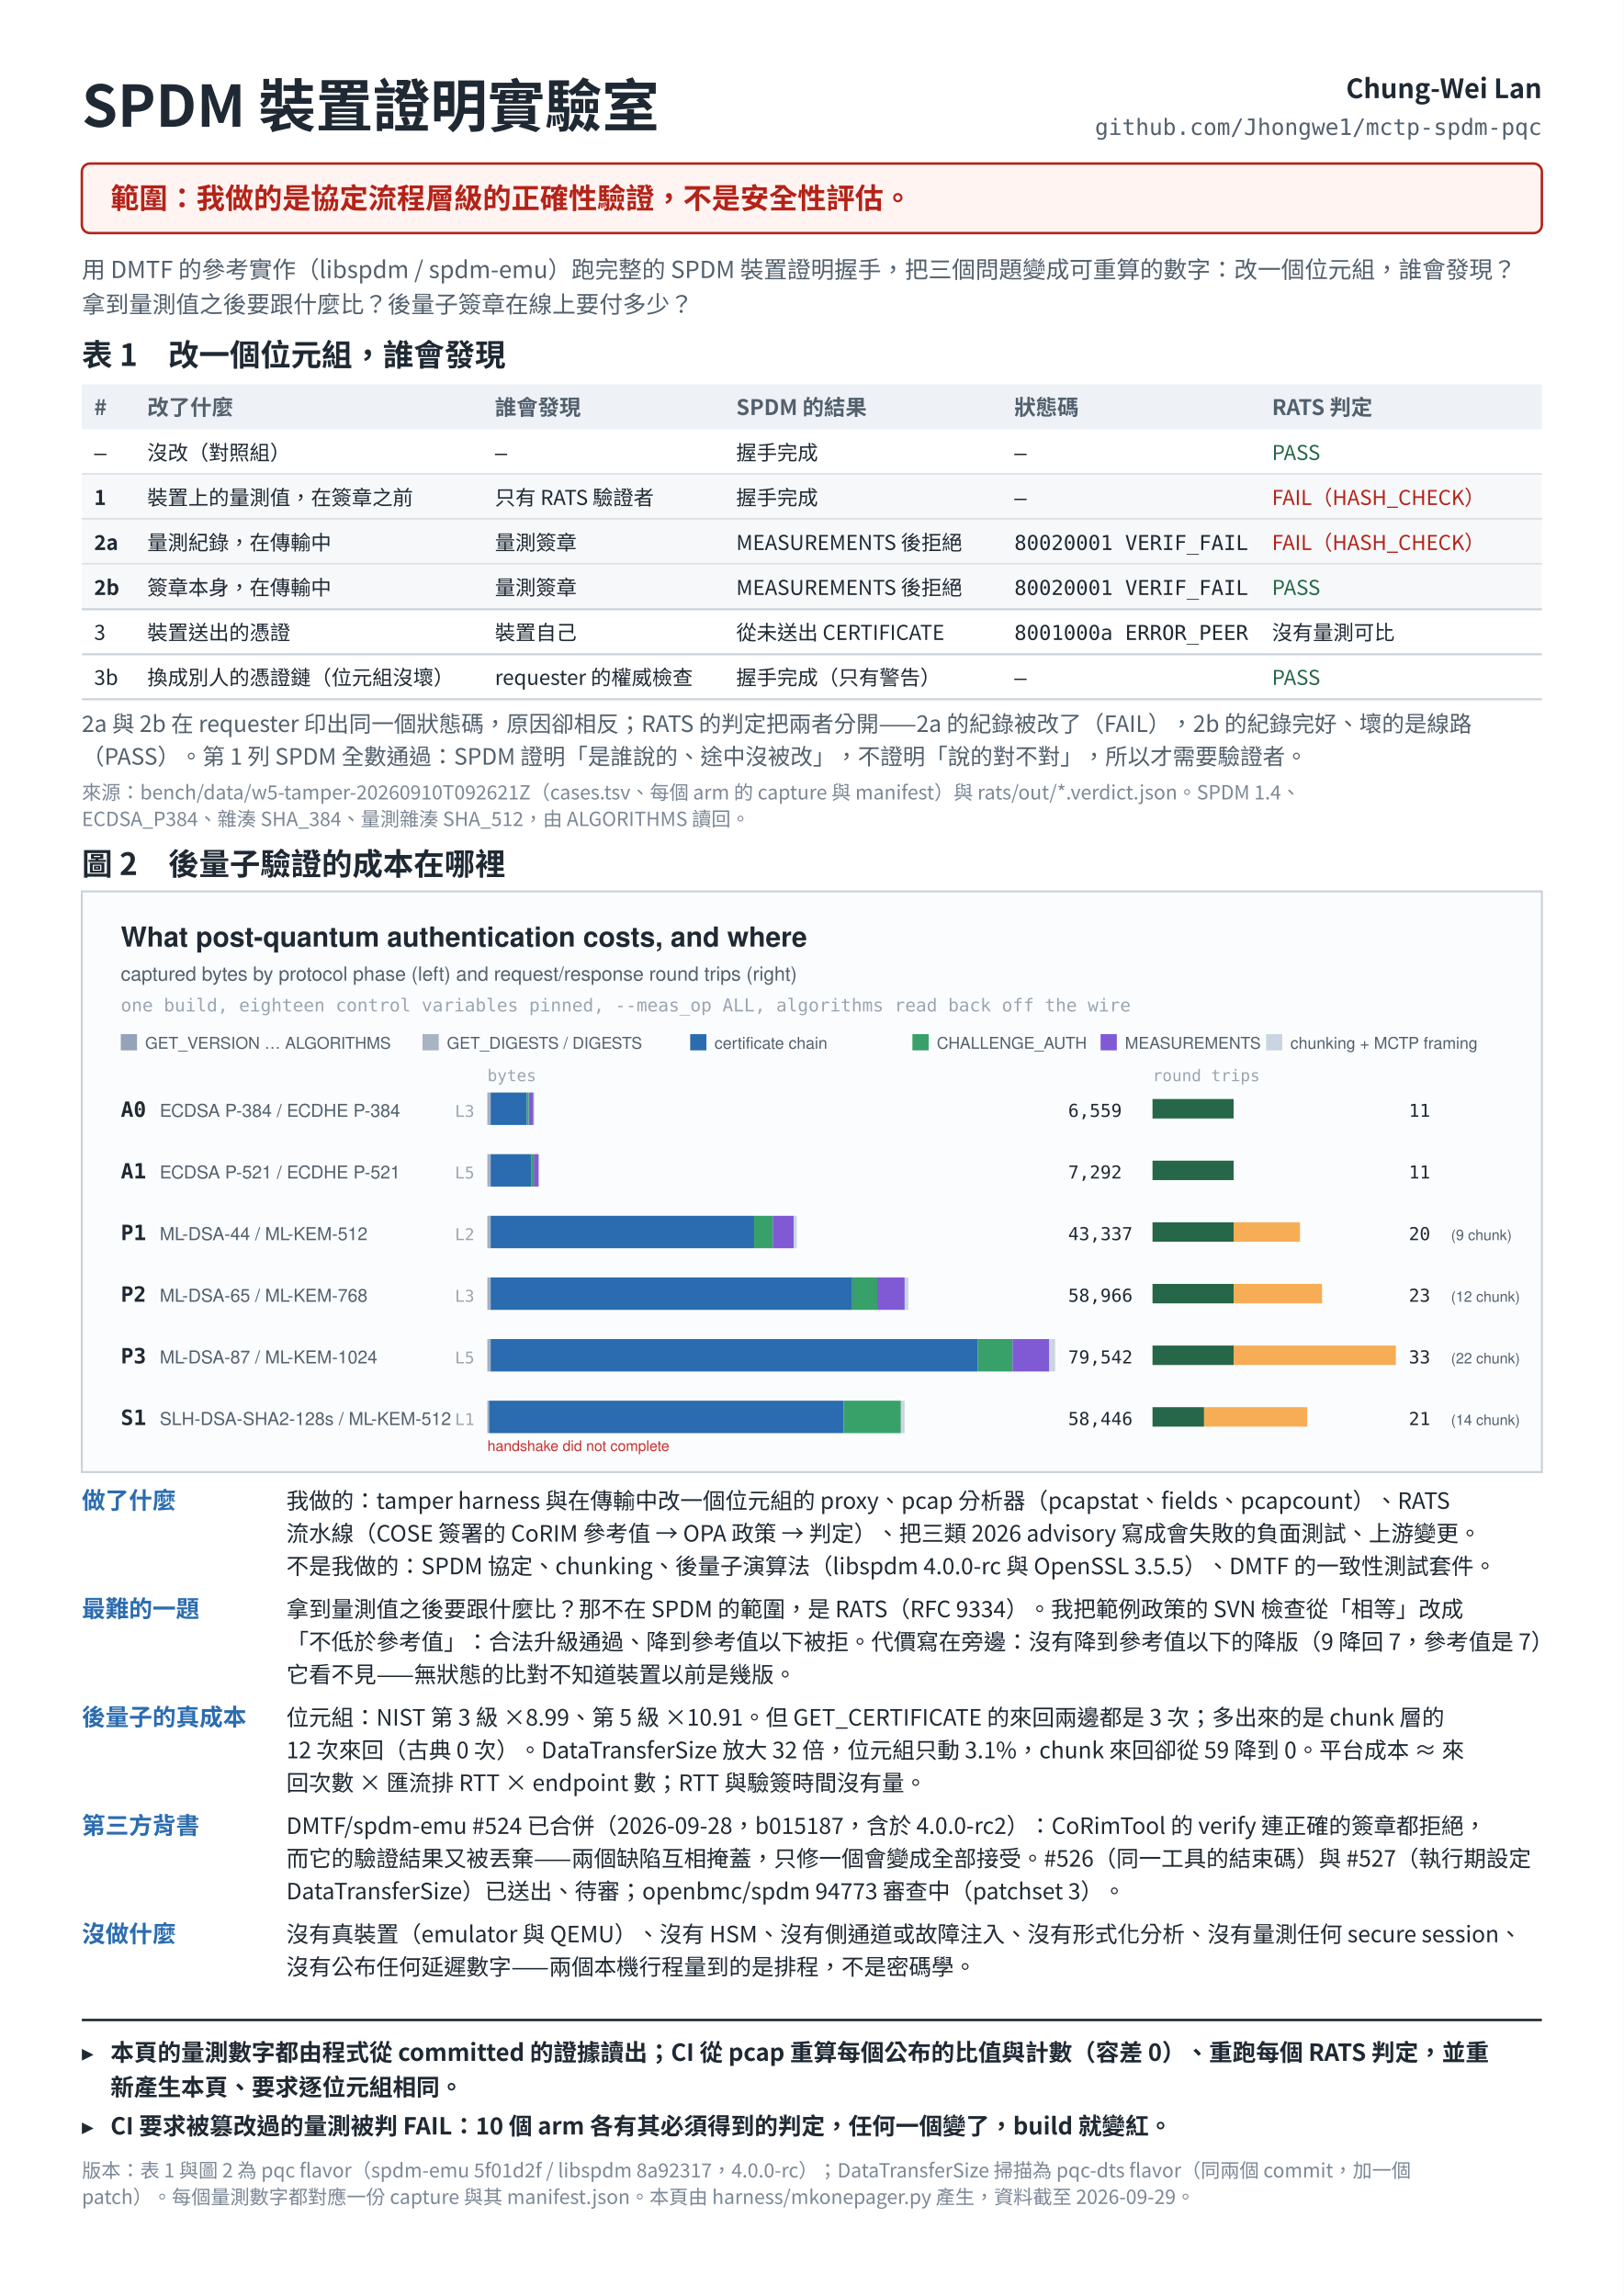
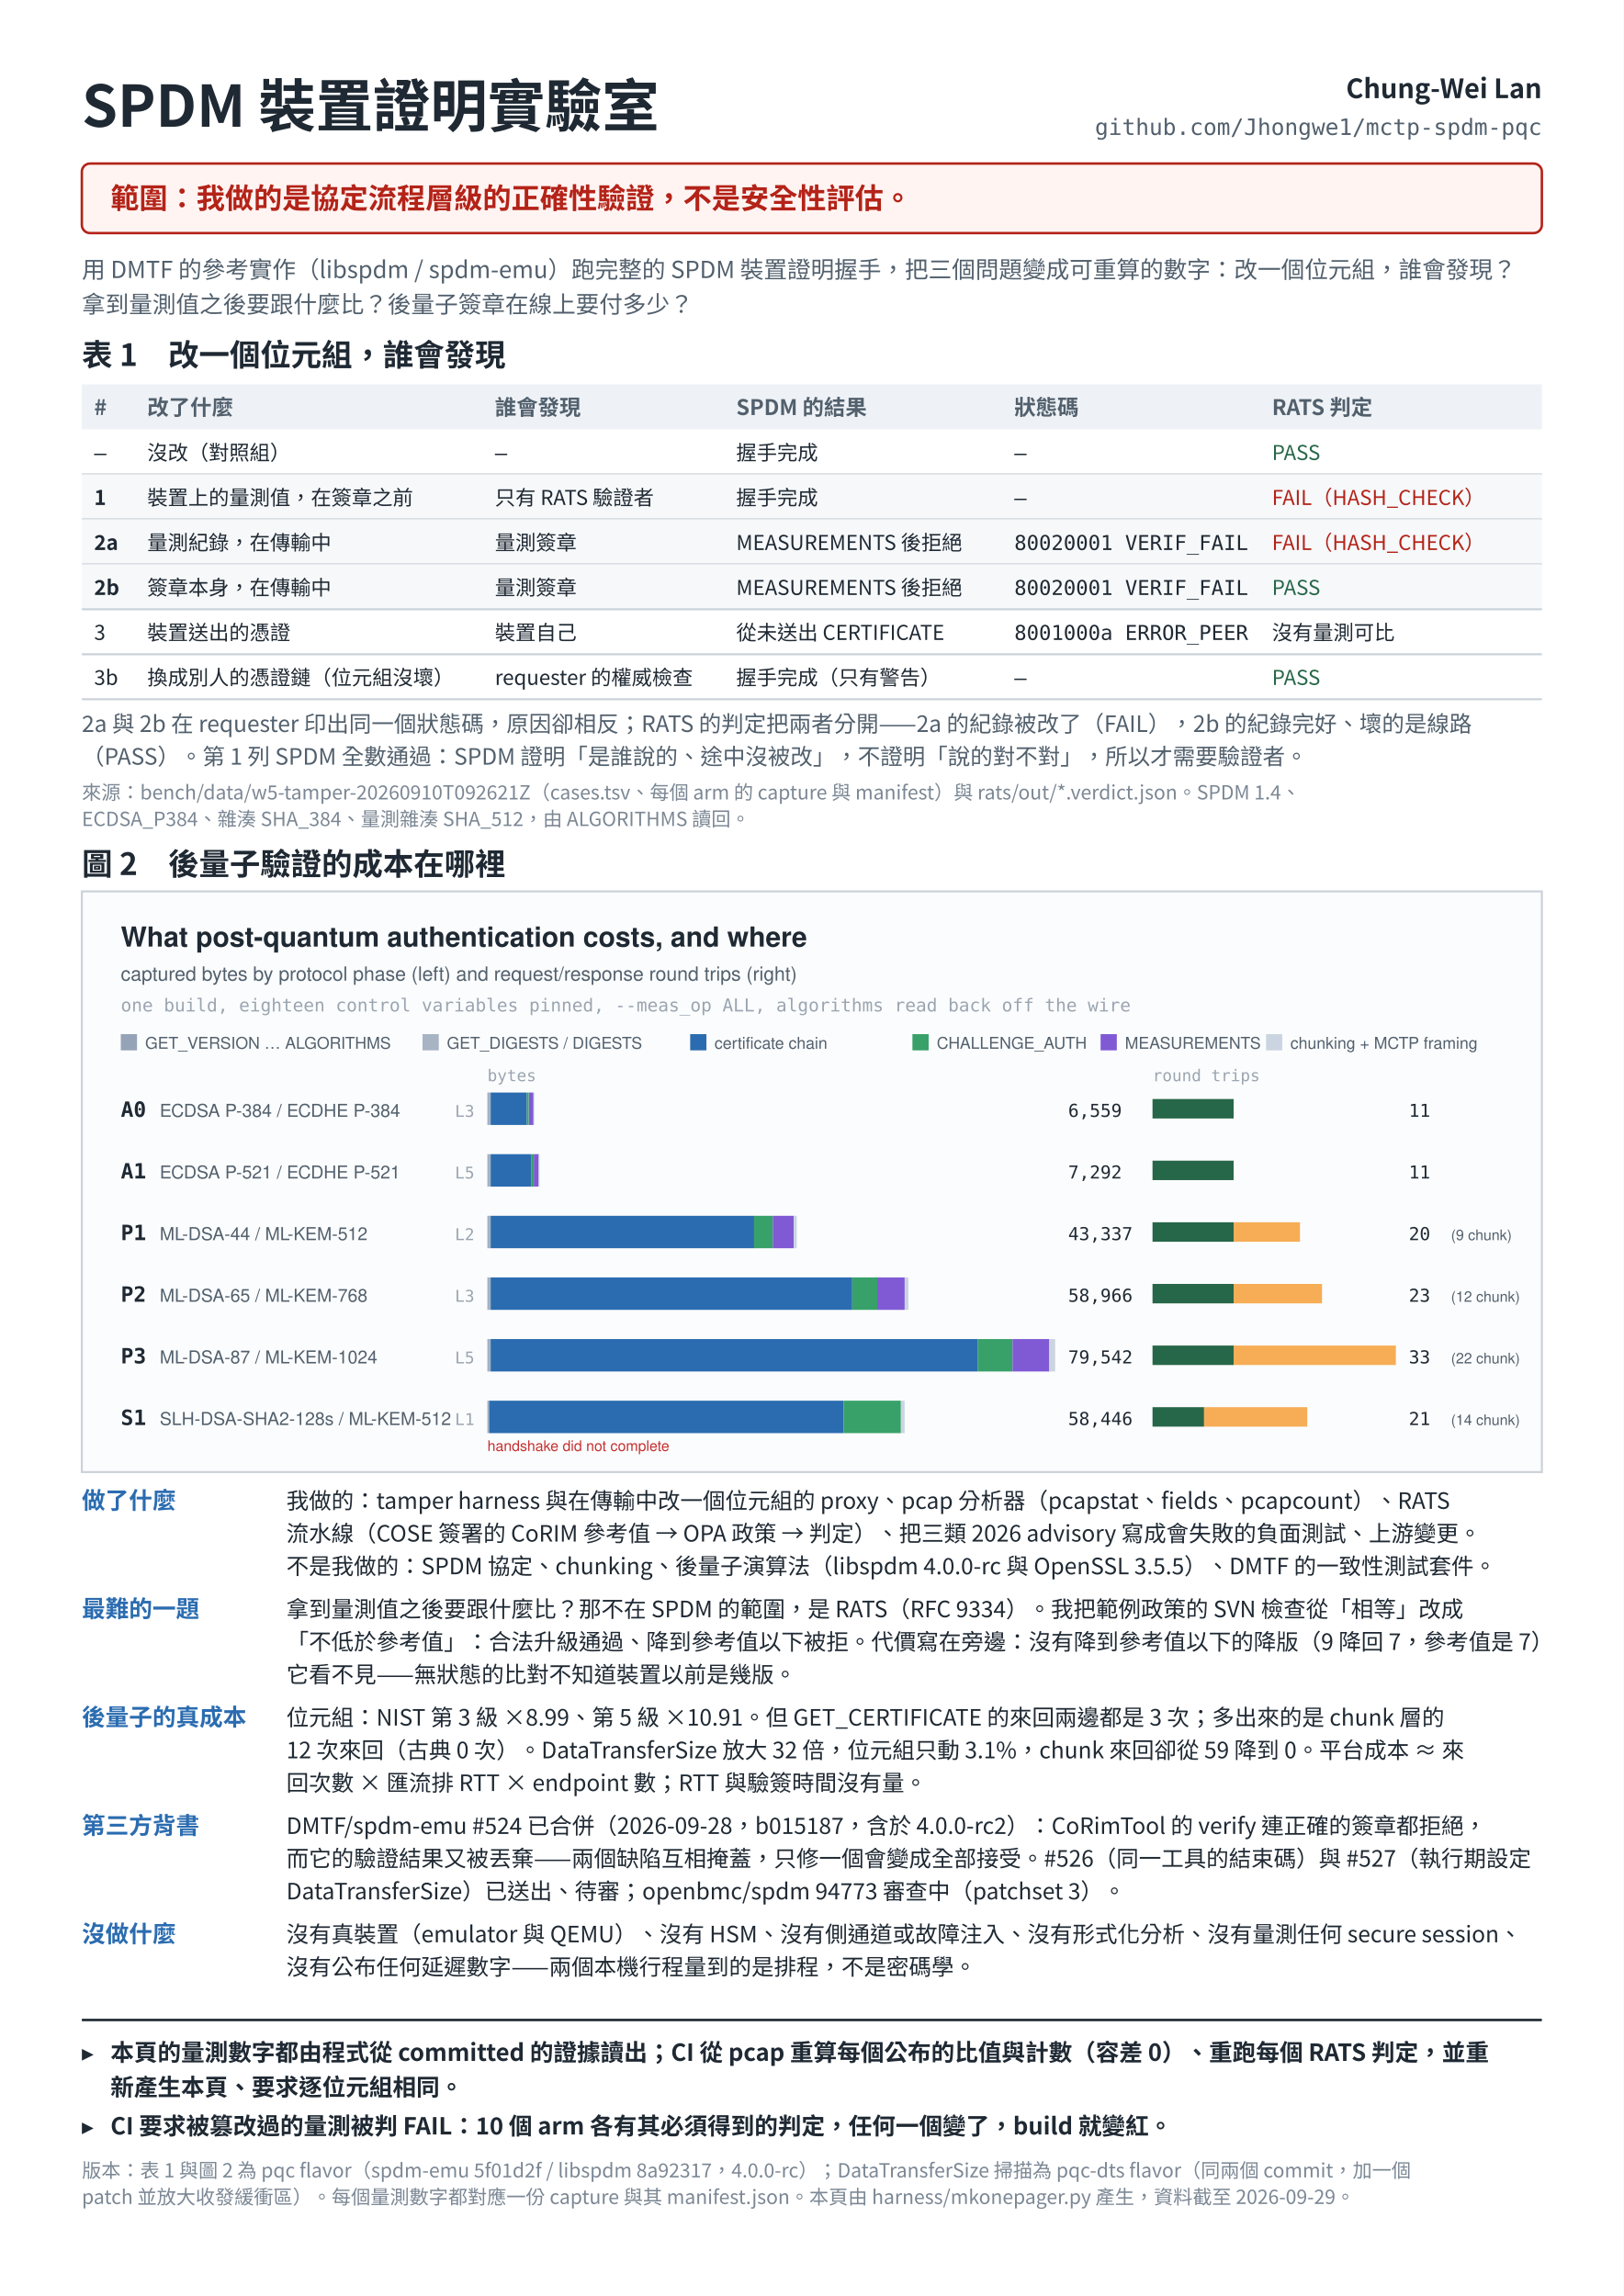
<svg xmlns="http://www.w3.org/2000/svg" width="210mm" height="297mm" viewBox="0 0 794 1123" role="img" aria-label="SPDM 裝置證明實驗室 一頁摘要">
  <rect width="794" height="1123" fill="#ffffff" />
  <text x="40" y="62" font-family="'Noto Sans TC','Microsoft JhengHei','PingFang TC','Noto Sans CJK TC','Source Han Sans TC','Heiti TC',sans-serif" font-size="28" font-weight="700" fill="#1f2933" text-anchor="start">SPDM 裝置證明實驗室</text>
  <text x="754" y="48" font-family="'Noto Sans TC','Microsoft JhengHei','PingFang TC','Noto Sans CJK TC','Source Han Sans TC','Heiti TC',sans-serif" font-size="13" font-weight="600" fill="#1f2933" text-anchor="end">Chung-Wei Lan</text>
  <text x="754" y="66" font-family="Consolas,Menlo,'DejaVu Sans Mono',monospace" font-size="11" font-weight="normal" fill="#52606d" text-anchor="end">github.com/Jhongwe1/mctp-spdm-pqc</text>
  <rect x="40" y="80" width="714" height="34" rx="4" fill="#fff4f2" stroke="#b42318" stroke-width="1.2" />
  <text x="54" y="102" font-family="'Noto Sans TC','Microsoft JhengHei','PingFang TC','Noto Sans CJK TC','Source Han Sans TC','Heiti TC',sans-serif" font-size="14" font-weight="700" fill="#b42318" text-anchor="start">範圍：我做的是協定流程層級的正確性驗證，不是安全性評估。</text>
  <text x="40" y="136" font-family="'Noto Sans TC','Microsoft JhengHei','PingFang TC','Noto Sans CJK TC','Source Han Sans TC','Heiti TC',sans-serif" font-size="11.5" font-weight="normal" fill="#52606d" text-anchor="start">用 DMTF 的參考實作（libspdm / spdm-emu）跑完整的 SPDM 裝置證明握手，把三個問題變成可重算的數字：改一個位元組，誰會發現？</text>
  <text x="40" y="153" font-family="'Noto Sans TC','Microsoft JhengHei','PingFang TC','Noto Sans CJK TC','Source Han Sans TC','Heiti TC',sans-serif" font-size="11.5" font-weight="normal" fill="#52606d" text-anchor="start">拿到量測值之後要跟什麼比？後量子簽章在線上要付多少？</text>
  <text x="40" y="179" font-family="'Noto Sans TC','Microsoft JhengHei','PingFang TC','Noto Sans CJK TC','Source Han Sans TC','Heiti TC',sans-serif" font-size="15" font-weight="700" fill="#1f2933" text-anchor="start">表 1　改一個位元組，誰會發現</text>
  <rect x="40" y="188" width="714" height="22" fill="#eef2f6" />
  <text x="46" y="203" font-family="'Noto Sans TC','Microsoft JhengHei','PingFang TC','Noto Sans CJK TC','Source Han Sans TC','Heiti TC',sans-serif" font-size="10.5" font-weight="700" fill="#52606d" text-anchor="start">#</text>
  <text x="72" y="203" font-family="'Noto Sans TC','Microsoft JhengHei','PingFang TC','Noto Sans CJK TC','Source Han Sans TC','Heiti TC',sans-serif" font-size="10.5" font-weight="700" fill="#52606d" text-anchor="start">改了什麼</text>
  <text x="242" y="203" font-family="'Noto Sans TC','Microsoft JhengHei','PingFang TC','Noto Sans CJK TC','Source Han Sans TC','Heiti TC',sans-serif" font-size="10.5" font-weight="700" fill="#52606d" text-anchor="start">誰會發現</text>
  <text x="360" y="203" font-family="'Noto Sans TC','Microsoft JhengHei','PingFang TC','Noto Sans CJK TC','Source Han Sans TC','Heiti TC',sans-serif" font-size="10.5" font-weight="700" fill="#52606d" text-anchor="start">SPDM 的結果</text>
  <text x="496" y="203" font-family="'Noto Sans TC','Microsoft JhengHei','PingFang TC','Noto Sans CJK TC','Source Han Sans TC','Heiti TC',sans-serif" font-size="10.5" font-weight="700" fill="#52606d" text-anchor="start">狀態碼</text>
  <text x="622" y="203" font-family="'Noto Sans TC','Microsoft JhengHei','PingFang TC','Noto Sans CJK TC','Source Han Sans TC','Heiti TC',sans-serif" font-size="10.5" font-weight="700" fill="#52606d" text-anchor="start">RATS 判定</text>
  <text x="46" y="225" font-family="Consolas,Menlo,'DejaVu Sans Mono',monospace" font-size="10" font-weight="normal" fill="#1f2933" text-anchor="start">—</text>
  <text x="72" y="225" font-family="'Noto Sans TC','Microsoft JhengHei','PingFang TC','Noto Sans CJK TC','Source Han Sans TC','Heiti TC',sans-serif" font-size="10" font-weight="normal" fill="#1f2933" text-anchor="start">沒改（對照組）</text>
  <text x="242" y="225" font-family="Consolas,Menlo,'DejaVu Sans Mono',monospace" font-size="10" font-weight="normal" fill="#1f2933" text-anchor="start">—</text>
  <text x="360" y="225" font-family="'Noto Sans TC','Microsoft JhengHei','PingFang TC','Noto Sans CJK TC','Source Han Sans TC','Heiti TC',sans-serif" font-size="10" font-weight="normal" fill="#1f2933" text-anchor="start">握手完成</text>
  <text x="496" y="225" font-family="Consolas,Menlo,'DejaVu Sans Mono',monospace" font-size="10" font-weight="normal" fill="#1f2933" text-anchor="start">—</text>
  <text x="622" y="225" font-family="'Noto Sans TC','Microsoft JhengHei','PingFang TC','Noto Sans CJK TC','Source Han Sans TC','Heiti TC',sans-serif" font-size="10" font-weight="normal" fill="#276749" text-anchor="start">PASS</text>
  <line x1="40" y1="232" x2="754" y2="232" stroke="#cbd2d9" />
  <rect x="40" y="232" width="714" height="22" fill="#f6f8fa" />
  <text x="46" y="247" font-family="'Noto Sans TC','Microsoft JhengHei','PingFang TC','Noto Sans CJK TC','Source Han Sans TC','Heiti TC',sans-serif" font-size="10" font-weight="600" fill="#1f2933" text-anchor="start">1</text>
  <text x="72" y="247" font-family="'Noto Sans TC','Microsoft JhengHei','PingFang TC','Noto Sans CJK TC','Source Han Sans TC','Heiti TC',sans-serif" font-size="10" font-weight="normal" fill="#1f2933" text-anchor="start">裝置上的量測值，在簽章之前</text>
  <text x="242" y="247" font-family="'Noto Sans TC','Microsoft JhengHei','PingFang TC','Noto Sans CJK TC','Source Han Sans TC','Heiti TC',sans-serif" font-size="10" font-weight="normal" fill="#1f2933" text-anchor="start">只有 RATS 驗證者</text>
  <text x="360" y="247" font-family="'Noto Sans TC','Microsoft JhengHei','PingFang TC','Noto Sans CJK TC','Source Han Sans TC','Heiti TC',sans-serif" font-size="10" font-weight="normal" fill="#1f2933" text-anchor="start">握手完成</text>
  <text x="496" y="247" font-family="Consolas,Menlo,'DejaVu Sans Mono',monospace" font-size="10" font-weight="normal" fill="#1f2933" text-anchor="start">—</text>
  <text x="622" y="247" font-family="'Noto Sans TC','Microsoft JhengHei','PingFang TC','Noto Sans CJK TC','Source Han Sans TC','Heiti TC',sans-serif" font-size="10" font-weight="normal" fill="#b42318" text-anchor="start">FAIL（HASH_CHECK）</text>
  <line x1="40" y1="254" x2="754" y2="254" stroke="#cbd2d9" />
  <rect x="40" y="254" width="714" height="22" fill="#f6f8fa" />
  <text x="46" y="269" font-family="'Noto Sans TC','Microsoft JhengHei','PingFang TC','Noto Sans CJK TC','Source Han Sans TC','Heiti TC',sans-serif" font-size="10" font-weight="600" fill="#1f2933" text-anchor="start">2a</text>
  <text x="72" y="269" font-family="'Noto Sans TC','Microsoft JhengHei','PingFang TC','Noto Sans CJK TC','Source Han Sans TC','Heiti TC',sans-serif" font-size="10" font-weight="normal" fill="#1f2933" text-anchor="start">量測紀錄，在傳輸中</text>
  <text x="242" y="269" font-family="'Noto Sans TC','Microsoft JhengHei','PingFang TC','Noto Sans CJK TC','Source Han Sans TC','Heiti TC',sans-serif" font-size="10" font-weight="normal" fill="#1f2933" text-anchor="start">量測簽章</text>
  <text x="360" y="269" font-family="'Noto Sans TC','Microsoft JhengHei','PingFang TC','Noto Sans CJK TC','Source Han Sans TC','Heiti TC',sans-serif" font-size="10" font-weight="normal" fill="#1f2933" text-anchor="start">MEASUREMENTS 後拒絕</text>
  <text x="496" y="269" font-family="Consolas,Menlo,'DejaVu Sans Mono',monospace" font-size="10" font-weight="normal" fill="#1f2933" text-anchor="start">80020001 VERIF_FAIL</text>
  <text x="622" y="269" font-family="'Noto Sans TC','Microsoft JhengHei','PingFang TC','Noto Sans CJK TC','Source Han Sans TC','Heiti TC',sans-serif" font-size="10" font-weight="normal" fill="#b42318" text-anchor="start">FAIL（HASH_CHECK）</text>
  <line x1="40" y1="276" x2="754" y2="276" stroke="#cbd2d9" />
  <rect x="40" y="276" width="714" height="22" fill="#f6f8fa" />
  <text x="46" y="291" font-family="'Noto Sans TC','Microsoft JhengHei','PingFang TC','Noto Sans CJK TC','Source Han Sans TC','Heiti TC',sans-serif" font-size="10" font-weight="600" fill="#1f2933" text-anchor="start">2b</text>
  <text x="72" y="291" font-family="'Noto Sans TC','Microsoft JhengHei','PingFang TC','Noto Sans CJK TC','Source Han Sans TC','Heiti TC',sans-serif" font-size="10" font-weight="normal" fill="#1f2933" text-anchor="start">簽章本身，在傳輸中</text>
  <text x="242" y="291" font-family="'Noto Sans TC','Microsoft JhengHei','PingFang TC','Noto Sans CJK TC','Source Han Sans TC','Heiti TC',sans-serif" font-size="10" font-weight="normal" fill="#1f2933" text-anchor="start">量測簽章</text>
  <text x="360" y="291" font-family="'Noto Sans TC','Microsoft JhengHei','PingFang TC','Noto Sans CJK TC','Source Han Sans TC','Heiti TC',sans-serif" font-size="10" font-weight="normal" fill="#1f2933" text-anchor="start">MEASUREMENTS 後拒絕</text>
  <text x="496" y="291" font-family="Consolas,Menlo,'DejaVu Sans Mono',monospace" font-size="10" font-weight="normal" fill="#1f2933" text-anchor="start">80020001 VERIF_FAIL</text>
  <text x="622" y="291" font-family="'Noto Sans TC','Microsoft JhengHei','PingFang TC','Noto Sans CJK TC','Source Han Sans TC','Heiti TC',sans-serif" font-size="10" font-weight="normal" fill="#276749" text-anchor="start">PASS</text>
  <line x1="40" y1="298" x2="754" y2="298" stroke="#cbd2d9" />
  <text x="46" y="313" font-family="'Noto Sans TC','Microsoft JhengHei','PingFang TC','Noto Sans CJK TC','Source Han Sans TC','Heiti TC',sans-serif" font-size="10" font-weight="normal" fill="#1f2933" text-anchor="start">3</text>
  <text x="72" y="313" font-family="'Noto Sans TC','Microsoft JhengHei','PingFang TC','Noto Sans CJK TC','Source Han Sans TC','Heiti TC',sans-serif" font-size="10" font-weight="normal" fill="#1f2933" text-anchor="start">裝置送出的憑證</text>
  <text x="242" y="313" font-family="'Noto Sans TC','Microsoft JhengHei','PingFang TC','Noto Sans CJK TC','Source Han Sans TC','Heiti TC',sans-serif" font-size="10" font-weight="normal" fill="#1f2933" text-anchor="start">裝置自己</text>
  <text x="360" y="313" font-family="'Noto Sans TC','Microsoft JhengHei','PingFang TC','Noto Sans CJK TC','Source Han Sans TC','Heiti TC',sans-serif" font-size="10" font-weight="normal" fill="#1f2933" text-anchor="start">從未送出 CERTIFICATE</text>
  <text x="496" y="313" font-family="Consolas,Menlo,'DejaVu Sans Mono',monospace" font-size="10" font-weight="normal" fill="#1f2933" text-anchor="start">8001000a ERROR_PEER</text>
  <text x="622" y="313" font-family="'Noto Sans TC','Microsoft JhengHei','PingFang TC','Noto Sans CJK TC','Source Han Sans TC','Heiti TC',sans-serif" font-size="10" font-weight="normal" fill="#1f2933" text-anchor="start">沒有量測可比</text>
  <line x1="40" y1="320" x2="754" y2="320" stroke="#cbd2d9" />
  <text x="46" y="335" font-family="'Noto Sans TC','Microsoft JhengHei','PingFang TC','Noto Sans CJK TC','Source Han Sans TC','Heiti TC',sans-serif" font-size="10" font-weight="normal" fill="#1f2933" text-anchor="start">3b</text>
  <text x="72" y="335" font-family="'Noto Sans TC','Microsoft JhengHei','PingFang TC','Noto Sans CJK TC','Source Han Sans TC','Heiti TC',sans-serif" font-size="10" font-weight="normal" fill="#1f2933" text-anchor="start">換成別人的憑證鏈（位元組沒壞）</text>
  <text x="242" y="335" font-family="'Noto Sans TC','Microsoft JhengHei','PingFang TC','Noto Sans CJK TC','Source Han Sans TC','Heiti TC',sans-serif" font-size="10" font-weight="normal" fill="#1f2933" text-anchor="start">requester 的權威檢查</text>
  <text x="360" y="335" font-family="'Noto Sans TC','Microsoft JhengHei','PingFang TC','Noto Sans CJK TC','Source Han Sans TC','Heiti TC',sans-serif" font-size="10" font-weight="normal" fill="#1f2933" text-anchor="start">握手完成（只有警告）</text>
  <text x="496" y="335" font-family="Consolas,Menlo,'DejaVu Sans Mono',monospace" font-size="10" font-weight="normal" fill="#1f2933" text-anchor="start">—</text>
  <text x="622" y="335" font-family="'Noto Sans TC','Microsoft JhengHei','PingFang TC','Noto Sans CJK TC','Source Han Sans TC','Heiti TC',sans-serif" font-size="10" font-weight="normal" fill="#276749" text-anchor="start">PASS</text>
  <line x1="40" y1="342" x2="754" y2="342" stroke="#cbd2d9" />
  <text x="40" y="358" font-family="'Noto Sans TC','Microsoft JhengHei','PingFang TC','Noto Sans CJK TC','Source Han Sans TC','Heiti TC',sans-serif" font-size="11" font-weight="normal" fill="#52606d" text-anchor="start">2a 與 2b 在 requester 印出同一個狀態碼，原因卻相反；RATS 的判定把兩者分開——2a 的紀錄被改了（FAIL），2b 的紀錄完好、壞的是線路</text>
  <text x="40" y="374" font-family="'Noto Sans TC','Microsoft JhengHei','PingFang TC','Noto Sans CJK TC','Source Han Sans TC','Heiti TC',sans-serif" font-size="11" font-weight="normal" fill="#52606d" text-anchor="start">（PASS）。第 1 列 SPDM 全數通過：SPDM 證明「是誰說的、途中沒被改」，不證明「說的對不對」，所以才需要驗證者。</text>
  <text x="40" y="391" font-family="'Noto Sans TC','Microsoft JhengHei','PingFang TC','Noto Sans CJK TC','Source Han Sans TC','Heiti TC',sans-serif" font-size="9.5" font-weight="normal" fill="#7b8794" text-anchor="start">來源：bench/data/w5-tamper-20260910T092621Z（cases.tsv、每個 arm 的 capture 與 manifest）與 rats/out/*.verdict.json。SPDM 1.4、</text>
  <text x="40" y="404" font-family="'Noto Sans TC','Microsoft JhengHei','PingFang TC','Noto Sans CJK TC','Source Han Sans TC','Heiti TC',sans-serif" font-size="9.5" font-weight="normal" fill="#7b8794" text-anchor="start">ECDSA_P384、雜湊 SHA_384、量測雜湊 SHA_512，由 ALGORITHMS 讀回。</text>
  <text x="40" y="428" font-family="'Noto Sans TC','Microsoft JhengHei','PingFang TC','Noto Sans CJK TC','Source Han Sans TC','Heiti TC',sans-serif" font-size="15" font-weight="700" fill="#1f2933" text-anchor="start">圖 2　後量子驗證的成本在哪裡</text>
  <svg x="40" y="436" width="714" height="284" viewBox="0 0 900 358">
    <rect width="900" height="500" fill="#fbfcfd" />
    <text x="24" y="34" font-family="system-ui, -apple-system, Segoe UI, Helvetica, Arial, sans-serif" font-size="17" font-weight="600" fill="#1f2933" text-anchor="start">What post-quantum authentication costs, and where</text>
    <text x="24" y="55" font-family="system-ui, -apple-system, Segoe UI, Helvetica, Arial, sans-serif" font-size="12" font-weight="normal" fill="#52606d" text-anchor="start">captured bytes by protocol phase (left) and request/response round trips (right)</text>
    <text x="24" y="74" font-family="ui-monospace, SFMono-Regular, Menlo, Consolas, monospace" font-size="11" font-weight="normal" fill="#9aa5b1" text-anchor="start">one build, eighteen control variables pinned, --meas_op ALL, algorithms read back off the wire</text>
    <rect x="24" y="88" width="10" height="10" fill="#94a3b8" />
    <text x="39" y="97" font-family="system-ui, -apple-system, Segoe UI, Helvetica, Arial, sans-serif" font-size="10" font-weight="normal" fill="#52606d" text-anchor="start">GET_VERSION … ALGORITHMS</text>
    <rect x="210" y="88" width="10" height="10" fill="#a8b3c4" />
    <text x="225" y="97" font-family="system-ui, -apple-system, Segoe UI, Helvetica, Arial, sans-serif" font-size="10" font-weight="normal" fill="#52606d" text-anchor="start">GET_DIGESTS / DIGESTS</text>
    <rect x="375" y="88" width="10" height="10" fill="#2b6cb0" />
    <text x="390" y="97" font-family="system-ui, -apple-system, Segoe UI, Helvetica, Arial, sans-serif" font-size="10" font-weight="normal" fill="#52606d" text-anchor="start">certificate chain</text>
    <rect x="512" y="88" width="10" height="10" fill="#38a169" />
    <text x="527" y="97" font-family="system-ui, -apple-system, Segoe UI, Helvetica, Arial, sans-serif" font-size="10" font-weight="normal" fill="#52606d" text-anchor="start">CHALLENGE_AUTH</text>
    <rect x="628" y="88" width="10" height="10" fill="#805ad5" />
    <text x="643" y="97" font-family="system-ui, -apple-system, Segoe UI, Helvetica, Arial, sans-serif" font-size="10" font-weight="normal" fill="#52606d" text-anchor="start">MEASUREMENTS</text>
    <rect x="730" y="88" width="10" height="10" fill="#cbd5e1" />
    <text x="745" y="97" font-family="system-ui, -apple-system, Segoe UI, Helvetica, Arial, sans-serif" font-size="10" font-weight="normal" fill="#52606d" text-anchor="start">chunking + MCTP framing</text>
    <text x="250" y="117" font-family="ui-monospace, SFMono-Regular, Menlo, Consolas, monospace" font-size="10" font-weight="normal" fill="#9aa5b1" text-anchor="start">bytes</text>
    <text x="660" y="117" font-family="ui-monospace, SFMono-Regular, Menlo, Consolas, monospace" font-size="10" font-weight="normal" fill="#9aa5b1" text-anchor="start">round trips</text>
    <text x="24" y="139" font-family="ui-monospace, SFMono-Regular, Menlo, Consolas, monospace" font-size="13" font-weight="600" fill="#1f2933" text-anchor="start">A0</text>
    <text x="48" y="139" font-family="system-ui, -apple-system, Segoe UI, Helvetica, Arial, sans-serif" font-size="11" font-weight="normal" fill="#52606d" text-anchor="start">ECDSA P-384 / ECDHE P-384</text>
    <text x="242" y="139" font-family="ui-monospace, SFMono-Regular, Menlo, Consolas, monospace" font-size="10" font-weight="normal" fill="#9aa5b1" text-anchor="end">L3</text>
    <rect x="250.0" y="124" width="0.7" height="20" fill="#94a3b8" />
    <rect x="250.7" y="124" width="1.4" height="20" fill="#a8b3c4" />
    <rect x="252.0" y="124" width="22.3" height="20" fill="#2b6cb0" />
    <rect x="274.3" y="124" width="1.2" height="20" fill="#38a169" />
    <rect x="275.6" y="124" width="2.8" height="20" fill="#805ad5" />
    <rect x="278.4" y="124" width="0.5" height="20" fill="#cbd5e1" />
    <text x="608" y="139" font-family="ui-monospace, SFMono-Regular, Menlo, Consolas, monospace" font-size="11" font-weight="normal" fill="#1f2933" text-anchor="start">6,559</text>
    <rect x="660" y="128" width="50.0" height="12" fill="#276749" />
    <text x="818" y="139" font-family="ui-monospace, SFMono-Regular, Menlo, Consolas, monospace" font-size="11" font-weight="normal" fill="#1f2933" text-anchor="start">11</text>
    <text x="24" y="177" font-family="ui-monospace, SFMono-Regular, Menlo, Consolas, monospace" font-size="13" font-weight="600" fill="#1f2933" text-anchor="start">A1</text>
    <text x="48" y="177" font-family="system-ui, -apple-system, Segoe UI, Helvetica, Arial, sans-serif" font-size="11" font-weight="normal" fill="#52606d" text-anchor="start">ECDSA P-521 / ECDHE P-521</text>
    <text x="242" y="177" font-family="ui-monospace, SFMono-Regular, Menlo, Consolas, monospace" font-size="10" font-weight="normal" fill="#9aa5b1" text-anchor="end">L5</text>
    <rect x="250.0" y="162" width="0.7" height="20" fill="#94a3b8" />
    <rect x="250.7" y="162" width="1.4" height="20" fill="#a8b3c4" />
    <rect x="252.0" y="162" width="25.2" height="20" fill="#2b6cb0" />
    <rect x="277.2" y="162" width="1.4" height="20" fill="#38a169" />
    <rect x="278.6" y="162" width="3.0" height="20" fill="#805ad5" />
    <rect x="281.6" y="162" width="0.5" height="20" fill="#cbd5e1" />
    <text x="608" y="177" font-family="ui-monospace, SFMono-Regular, Menlo, Consolas, monospace" font-size="11" font-weight="normal" fill="#1f2933" text-anchor="start">7,292</text>
    <rect x="660" y="166" width="50.0" height="12" fill="#276749" />
    <text x="818" y="177" font-family="ui-monospace, SFMono-Regular, Menlo, Consolas, monospace" font-size="11" font-weight="normal" fill="#1f2933" text-anchor="start">11</text>
    <text x="24" y="215" font-family="ui-monospace, SFMono-Regular, Menlo, Consolas, monospace" font-size="13" font-weight="600" fill="#1f2933" text-anchor="start">P1</text>
    <text x="48" y="215" font-family="system-ui, -apple-system, Segoe UI, Helvetica, Arial, sans-serif" font-size="11" font-weight="normal" fill="#52606d" text-anchor="start">ML-DSA-44 / ML-KEM-512</text>
    <text x="242" y="215" font-family="ui-monospace, SFMono-Regular, Menlo, Consolas, monospace" font-size="10" font-weight="normal" fill="#9aa5b1" text-anchor="end">L2</text>
    <rect x="250.0" y="200" width="0.7" height="20" fill="#94a3b8" />
    <rect x="250.7" y="200" width="1.4" height="20" fill="#a8b3c4" />
    <rect x="252.0" y="200" width="162.4" height="20" fill="#2b6cb0" />
    <rect x="414.4" y="200" width="11.5" height="20" fill="#38a169" />
    <rect x="425.9" y="200" width="13.0" height="20" fill="#805ad5" />
    <rect x="438.9" y="200" width="1.8" height="20" fill="#cbd5e1" />
    <text x="608" y="215" font-family="ui-monospace, SFMono-Regular, Menlo, Consolas, monospace" font-size="11" font-weight="normal" fill="#1f2933" text-anchor="start">43,337</text>
    <rect x="660" y="204" width="50.0" height="12" fill="#276749" />
    <rect x="710.0" y="204" width="40.9" height="12" fill="#f6ad55" />
    <text x="818" y="215" font-family="ui-monospace, SFMono-Regular, Menlo, Consolas, monospace" font-size="11" font-weight="normal" fill="#1f2933" text-anchor="start">20</text>
    <text x="844" y="215" font-family="system-ui, -apple-system, Segoe UI, Helvetica, Arial, sans-serif" font-size="9" font-weight="normal" fill="#52606d" text-anchor="start">(9 chunk)</text>
    <text x="24" y="253" font-family="ui-monospace, SFMono-Regular, Menlo, Consolas, monospace" font-size="13" font-weight="600" fill="#1f2933" text-anchor="start">P2</text>
    <text x="48" y="253" font-family="system-ui, -apple-system, Segoe UI, Helvetica, Arial, sans-serif" font-size="11" font-weight="normal" fill="#52606d" text-anchor="start">ML-DSA-65 / ML-KEM-768</text>
    <text x="242" y="253" font-family="ui-monospace, SFMono-Regular, Menlo, Consolas, monospace" font-size="10" font-weight="normal" fill="#9aa5b1" text-anchor="end">L3</text>
    <rect x="250.0" y="238" width="0.7" height="20" fill="#94a3b8" />
    <rect x="250.7" y="238" width="1.4" height="20" fill="#a8b3c4" />
    <rect x="252.0" y="238" width="222.9" height="20" fill="#2b6cb0" />
    <rect x="474.9" y="238" width="15.4" height="20" fill="#38a169" />
    <rect x="490.3" y="238" width="16.9" height="20" fill="#805ad5" />
    <rect x="507.3" y="238" width="2.2" height="20" fill="#cbd5e1" />
    <text x="608" y="253" font-family="ui-monospace, SFMono-Regular, Menlo, Consolas, monospace" font-size="11" font-weight="normal" fill="#1f2933" text-anchor="start">58,966</text>
    <rect x="660" y="242" width="50.0" height="12" fill="#276749" />
    <rect x="710.0" y="242" width="54.5" height="12" fill="#f6ad55" />
    <text x="818" y="253" font-family="ui-monospace, SFMono-Regular, Menlo, Consolas, monospace" font-size="11" font-weight="normal" fill="#1f2933" text-anchor="start">23</text>
    <text x="844" y="253" font-family="system-ui, -apple-system, Segoe UI, Helvetica, Arial, sans-serif" font-size="9" font-weight="normal" fill="#52606d" text-anchor="start">(12 chunk)</text>
    <text x="24" y="291" font-family="ui-monospace, SFMono-Regular, Menlo, Consolas, monospace" font-size="13" font-weight="600" fill="#1f2933" text-anchor="start">P3</text>
    <text x="48" y="291" font-family="system-ui, -apple-system, Segoe UI, Helvetica, Arial, sans-serif" font-size="11" font-weight="normal" fill="#52606d" text-anchor="start">ML-DSA-87 / ML-KEM-1024</text>
    <text x="242" y="291" font-family="ui-monospace, SFMono-Regular, Menlo, Consolas, monospace" font-size="10" font-weight="normal" fill="#9aa5b1" text-anchor="end">L5</text>
    <rect x="250.0" y="276" width="0.7" height="20" fill="#94a3b8" />
    <rect x="250.7" y="276" width="1.4" height="20" fill="#a8b3c4" />
    <rect x="252.0" y="276" width="300.4" height="20" fill="#2b6cb0" />
    <rect x="552.5" y="276" width="21.2" height="20" fill="#38a169" />
    <rect x="573.7" y="276" width="22.7" height="20" fill="#805ad5" />
    <rect x="596.4" y="276" width="3.6" height="20" fill="#cbd5e1" />
    <text x="608" y="291" font-family="ui-monospace, SFMono-Regular, Menlo, Consolas, monospace" font-size="11" font-weight="normal" fill="#1f2933" text-anchor="start">79,542</text>
    <rect x="660" y="280" width="50.0" height="12" fill="#276749" />
    <rect x="710.0" y="280" width="100.0" height="12" fill="#f6ad55" />
    <text x="818" y="291" font-family="ui-monospace, SFMono-Regular, Menlo, Consolas, monospace" font-size="11" font-weight="normal" fill="#1f2933" text-anchor="start">33</text>
    <text x="844" y="291" font-family="system-ui, -apple-system, Segoe UI, Helvetica, Arial, sans-serif" font-size="9" font-weight="normal" fill="#52606d" text-anchor="start">(22 chunk)</text>
    <text x="24" y="329" font-family="ui-monospace, SFMono-Regular, Menlo, Consolas, monospace" font-size="13" font-weight="600" fill="#1f2933" text-anchor="start">S1</text>
    <text x="48" y="329" font-family="system-ui, -apple-system, Segoe UI, Helvetica, Arial, sans-serif" font-size="11" font-weight="normal" fill="#52606d" text-anchor="start">SLH-DSA-SHA2-128s / ML-KEM-512</text>
    <text x="242" y="329" font-family="ui-monospace, SFMono-Regular, Menlo, Consolas, monospace" font-size="10" font-weight="normal" fill="#9aa5b1" text-anchor="end">L1</text>
    <rect x="250.0" y="314" width="0.7" height="20" fill="#94a3b8" />
    <rect x="250.7" y="314" width="0.5" height="20" fill="#a8b3c4" />
    <rect x="251.1" y="314" width="218.4" height="20" fill="#2b6cb0" />
    <rect x="469.5" y="314" width="35.4" height="20" fill="#38a169" />
    <rect x="504.9" y="314" width="2.3" height="20" fill="#cbd5e1" />
    <text x="608" y="329" font-family="ui-monospace, SFMono-Regular, Menlo, Consolas, monospace" font-size="11" font-weight="normal" fill="#1f2933" text-anchor="start">58,446</text>
    <rect x="660" y="318" width="31.8" height="12" fill="#276749" />
    <rect x="691.8" y="318" width="63.6" height="12" fill="#f6ad55" />
    <text x="818" y="329" font-family="ui-monospace, SFMono-Regular, Menlo, Consolas, monospace" font-size="11" font-weight="normal" fill="#1f2933" text-anchor="start">21</text>
    <text x="844" y="329" font-family="system-ui, -apple-system, Segoe UI, Helvetica, Arial, sans-serif" font-size="9" font-weight="normal" fill="#52606d" text-anchor="start">(14 chunk)</text>
    <text x="250" y="345" font-family="system-ui, -apple-system, Segoe UI, Helvetica, Arial, sans-serif" font-size="9" font-weight="normal" fill="#c53030" text-anchor="start">handshake did not complete</text>
    <line x1="24" y1="366" x2="876" y2="366" stroke="#9aa5b1" stroke-width="1" />
    <text x="24" y="386" font-family="system-ui, -apple-system, Segoe UI, Helvetica, Arial, sans-serif" font-size="11" font-weight="normal" fill="#52606d" text-anchor="start">Version-Capabilities-Algorithms is 152 SPDM bytes in every one of the six arms. Nothing post-quantum costs anything to negotiate.</text>
    <text x="24" y="403" font-family="system-ui, -apple-system, Segoe UI, Helvetica, Arial, sans-serif" font-size="11" font-weight="normal" fill="#52606d" text-anchor="start">At matched NIST level 3 the bytes go x8.99 and the round trips x2.09; at level 5, x10.91 and x3.00.</text>
    <text x="24" y="420" font-family="system-ui, -apple-system, Segoe UI, Helvetica, Arial, sans-serif" font-size="11" font-weight="normal" fill="#52606d" text-anchor="start">The certificate chain is 86% of the post-quantum arm and the MEASUREMENTS response 7%. This flow fetches the chain three times.</text>
    <text x="24" y="454" font-family="ui-monospace, SFMono-Regular, Menlo, Consolas, monospace" font-size="9" font-weight="normal" fill="#9aa5b1" text-anchor="start">orange is SPDM chunking, which costs a round trip per chunk · every number read from the capture</text>
    <text x="24" y="470" font-family="ui-monospace, SFMono-Regular, Menlo, Consolas, monospace" font-size="9" font-weight="normal" fill="#9aa5b1" text-anchor="start">bench/data/w8-pqc-matrix-20260914T131557Z · &lt;arm&gt;-all.pcap · SPDM 1.4 in every arm · algorithms read back from ALGORITHMS</text>
    <text x="24" y="486" font-family="ui-monospace, SFMono-Regular, Menlo, Consolas, monospace" font-size="9" font-weight="normal" fill="#9aa5b1" text-anchor="start">flavor pqc · spdm-emu 5f01d2f · libspdm 8a92317 (4.0.0-rc) · commands and hashes: manifest.json</text>
  </svg>
  <rect x="40" y="436" width="714" height="284" fill="none" stroke="#cbd2d9" />
  <text x="40" y="738" font-family="'Noto Sans TC','Microsoft JhengHei','PingFang TC','Noto Sans CJK TC','Source Han Sans TC','Heiti TC',sans-serif" font-size="11.5" font-weight="700" fill="#2b6cb0" text-anchor="start">做了什麼</text>
  <text x="140" y="738" font-family="'Noto Sans TC','Microsoft JhengHei','PingFang TC','Noto Sans CJK TC','Source Han Sans TC','Heiti TC',sans-serif" font-size="11" font-weight="normal" fill="#1f2933" text-anchor="start">我做的：tamper harness 與在傳輸中改一個位元組的 proxy、pcap 分析器（pcapstat、fields、pcapcount）、RATS</text>
  <text x="140" y="754" font-family="'Noto Sans TC','Microsoft JhengHei','PingFang TC','Noto Sans CJK TC','Source Han Sans TC','Heiti TC',sans-serif" font-size="11" font-weight="normal" fill="#1f2933" text-anchor="start">流水線（COSE 簽署的 CoRIM 參考值 → OPA 政策 → 判定）、把三類 2026 advisory 寫成會失敗的負面測試、上游變更。</text>
  <text x="140" y="770" font-family="'Noto Sans TC','Microsoft JhengHei','PingFang TC','Noto Sans CJK TC','Source Han Sans TC','Heiti TC',sans-serif" font-size="11" font-weight="normal" fill="#1f2933" text-anchor="start">不是我做的：SPDM 協定、chunking、後量子演算法（libspdm 4.0.0-rc 與 OpenSSL 3.5.5）、DMTF 的一致性測試套件。</text>
  <text x="40" y="791" font-family="'Noto Sans TC','Microsoft JhengHei','PingFang TC','Noto Sans CJK TC','Source Han Sans TC','Heiti TC',sans-serif" font-size="11.5" font-weight="700" fill="#2b6cb0" text-anchor="start">最難的一題</text>
  <text x="140" y="791" font-family="'Noto Sans TC','Microsoft JhengHei','PingFang TC','Noto Sans CJK TC','Source Han Sans TC','Heiti TC',sans-serif" font-size="11" font-weight="normal" fill="#1f2933" text-anchor="start">拿到量測值之後要跟什麼比？那不在 SPDM 的範圍，是 RATS（RFC 9334）。我把範例政策的 SVN 檢查從「相等」改成</text>
  <text x="140" y="807" font-family="'Noto Sans TC','Microsoft JhengHei','PingFang TC','Noto Sans CJK TC','Source Han Sans TC','Heiti TC',sans-serif" font-size="11" font-weight="normal" fill="#1f2933" text-anchor="start">「不低於參考值」：合法升級通過、降到參考值以下被拒。代價寫在旁邊：沒有降到參考值以下的降版（9 降回 7，參考值是 7）</text>
  <text x="140" y="823" font-family="'Noto Sans TC','Microsoft JhengHei','PingFang TC','Noto Sans CJK TC','Source Han Sans TC','Heiti TC',sans-serif" font-size="11" font-weight="normal" fill="#1f2933" text-anchor="start">它看不見——無狀態的比對不知道裝置以前是幾版。</text>
  <text x="40" y="844" font-family="'Noto Sans TC','Microsoft JhengHei','PingFang TC','Noto Sans CJK TC','Source Han Sans TC','Heiti TC',sans-serif" font-size="11.5" font-weight="700" fill="#2b6cb0" text-anchor="start">後量子的真成本</text>
  <text x="140" y="844" font-family="'Noto Sans TC','Microsoft JhengHei','PingFang TC','Noto Sans CJK TC','Source Han Sans TC','Heiti TC',sans-serif" font-size="11" font-weight="normal" fill="#1f2933" text-anchor="start">位元組：NIST 第 3 級 ×8.99、第 5 級 ×10.91。但 GET_CERTIFICATE 的來回兩邊都是 3 次；多出來的是 chunk 層的</text>
  <text x="140" y="860" font-family="'Noto Sans TC','Microsoft JhengHei','PingFang TC','Noto Sans CJK TC','Source Han Sans TC','Heiti TC',sans-serif" font-size="11" font-weight="normal" fill="#1f2933" text-anchor="start">12 次來回（古典 0 次）。DataTransferSize 放大 32 倍，位元組只動 3.1%，chunk 來回卻從 59 降到 0。平台成本 ≈ 來</text>
  <text x="140" y="876" font-family="'Noto Sans TC','Microsoft JhengHei','PingFang TC','Noto Sans CJK TC','Source Han Sans TC','Heiti TC',sans-serif" font-size="11" font-weight="normal" fill="#1f2933" text-anchor="start">回次數 × 匯流排 RTT × endpoint 數；RTT 與驗簽時間沒有量。</text>
  <text x="40" y="897" font-family="'Noto Sans TC','Microsoft JhengHei','PingFang TC','Noto Sans CJK TC','Source Han Sans TC','Heiti TC',sans-serif" font-size="11.5" font-weight="700" fill="#2b6cb0" text-anchor="start">第三方背書</text>
  <text x="140" y="897" font-family="'Noto Sans TC','Microsoft JhengHei','PingFang TC','Noto Sans CJK TC','Source Han Sans TC','Heiti TC',sans-serif" font-size="11" font-weight="normal" fill="#1f2933" text-anchor="start">DMTF/spdm-emu #524 已合併（2026-09-28，b015187，含於 4.0.0-rc2）：CoRimTool 的 verify 連正確的簽章都拒絕，</text>
  <text x="140" y="913" font-family="'Noto Sans TC','Microsoft JhengHei','PingFang TC','Noto Sans CJK TC','Source Han Sans TC','Heiti TC',sans-serif" font-size="11" font-weight="normal" fill="#1f2933" text-anchor="start">而它的驗證結果又被丟棄——兩個缺陷互相掩蓋，只修一個會變成全部接受。#526（同一工具的結束碼）與 #527（執行期設定</text>
  <text x="140" y="929" font-family="'Noto Sans TC','Microsoft JhengHei','PingFang TC','Noto Sans CJK TC','Source Han Sans TC','Heiti TC',sans-serif" font-size="11" font-weight="normal" fill="#1f2933" text-anchor="start">DataTransferSize）已送出、待審；openbmc/spdm 94773 審查中（patchset 3）。</text>
  <text x="40" y="950" font-family="'Noto Sans TC','Microsoft JhengHei','PingFang TC','Noto Sans CJK TC','Source Han Sans TC','Heiti TC',sans-serif" font-size="11.5" font-weight="700" fill="#2b6cb0" text-anchor="start">沒做什麼</text>
  <text x="140" y="950" font-family="'Noto Sans TC','Microsoft JhengHei','PingFang TC','Noto Sans CJK TC','Source Han Sans TC','Heiti TC',sans-serif" font-size="11" font-weight="normal" fill="#1f2933" text-anchor="start">沒有真裝置（emulator 與 QEMU）、沒有 HSM、沒有側通道或故障注入、沒有形式化分析、沒有量測任何 secure session、</text>
  <text x="140" y="966" font-family="'Noto Sans TC','Microsoft JhengHei','PingFang TC','Noto Sans CJK TC','Source Han Sans TC','Heiti TC',sans-serif" font-size="11" font-weight="normal" fill="#1f2933" text-anchor="start">沒有公布任何延遲數字——兩個本機行程量到的是排程，不是密碼學。</text>
  <line x1="40" y1="988" x2="754" y2="988" stroke="#1f2933" stroke-width="1.2" />
  <text x="40" y="1008" font-family="'Noto Sans TC','Microsoft JhengHei','PingFang TC','Noto Sans CJK TC','Source Han Sans TC','Heiti TC',sans-serif" font-size="11.5" font-weight="600" fill="#1f2933" text-anchor="start">▸</text>
  <text x="54" y="1008" font-family="'Noto Sans TC','Microsoft JhengHei','PingFang TC','Noto Sans CJK TC','Source Han Sans TC','Heiti TC',sans-serif" font-size="11.5" font-weight="600" fill="#1f2933" text-anchor="start">本頁的量測數字都由程式從 committed 的證據讀出；CI 從 pcap 重算每個公布的比值與計數（容差 0）、重跑每個 RATS 判定，並重</text>
  <text x="54" y="1025" font-family="'Noto Sans TC','Microsoft JhengHei','PingFang TC','Noto Sans CJK TC','Source Han Sans TC','Heiti TC',sans-serif" font-size="11.5" font-weight="600" fill="#1f2933" text-anchor="start">新產生本頁、要求逐位元組相同。</text>
  <text x="40" y="1044" font-family="'Noto Sans TC','Microsoft JhengHei','PingFang TC','Noto Sans CJK TC','Source Han Sans TC','Heiti TC',sans-serif" font-size="11.5" font-weight="600" fill="#1f2933" text-anchor="start">▸</text>
  <text x="54" y="1044" font-family="'Noto Sans TC','Microsoft JhengHei','PingFang TC','Noto Sans CJK TC','Source Han Sans TC','Heiti TC',sans-serif" font-size="11.5" font-weight="600" fill="#1f2933" text-anchor="start">CI 要求被篡改過的量測被判 FAIL：10 個 arm 各有其必須得到的判定，任何一個變了，build 就變紅。</text>
  <text x="40" y="1065" font-family="'Noto Sans TC','Microsoft JhengHei','PingFang TC','Noto Sans CJK TC','Source Han Sans TC','Heiti TC',sans-serif" font-size="9.5" font-weight="normal" fill="#7b8794" text-anchor="start">版本：表 1 與圖 2 為 pqc flavor（spdm-emu 5f01d2f / libspdm 8a92317，4.0.0-rc）；DataTransferSize 掃描為 pqc-dts flavor（同兩個 commit，加一個</text>
-   <text x="40" y="1078" font-family="'Noto Sans TC','Microsoft JhengHei','PingFang TC','Noto Sans CJK TC','Source Han Sans TC','Heiti TC',sans-serif" font-size="9.5" font-weight="normal" fill="#7b8794" text-anchor="start">patch）。每個量測數字都對應一份 capture 與其 manifest.json。本頁由 harness/mkonepager.py 產生，資料截至 2026-09-29。</text>
+   <text x="40" y="1078" font-family="'Noto Sans TC','Microsoft JhengHei','PingFang TC','Noto Sans CJK TC','Source Han Sans TC','Heiti TC',sans-serif" font-size="9.5" font-weight="normal" fill="#7b8794" text-anchor="start">patch 並放大收發緩衝區）。每個量測數字都對應一份 capture 與其 manifest.json。本頁由 harness/mkonepager.py 產生，資料截至 2026-09-29。</text>
</svg>
